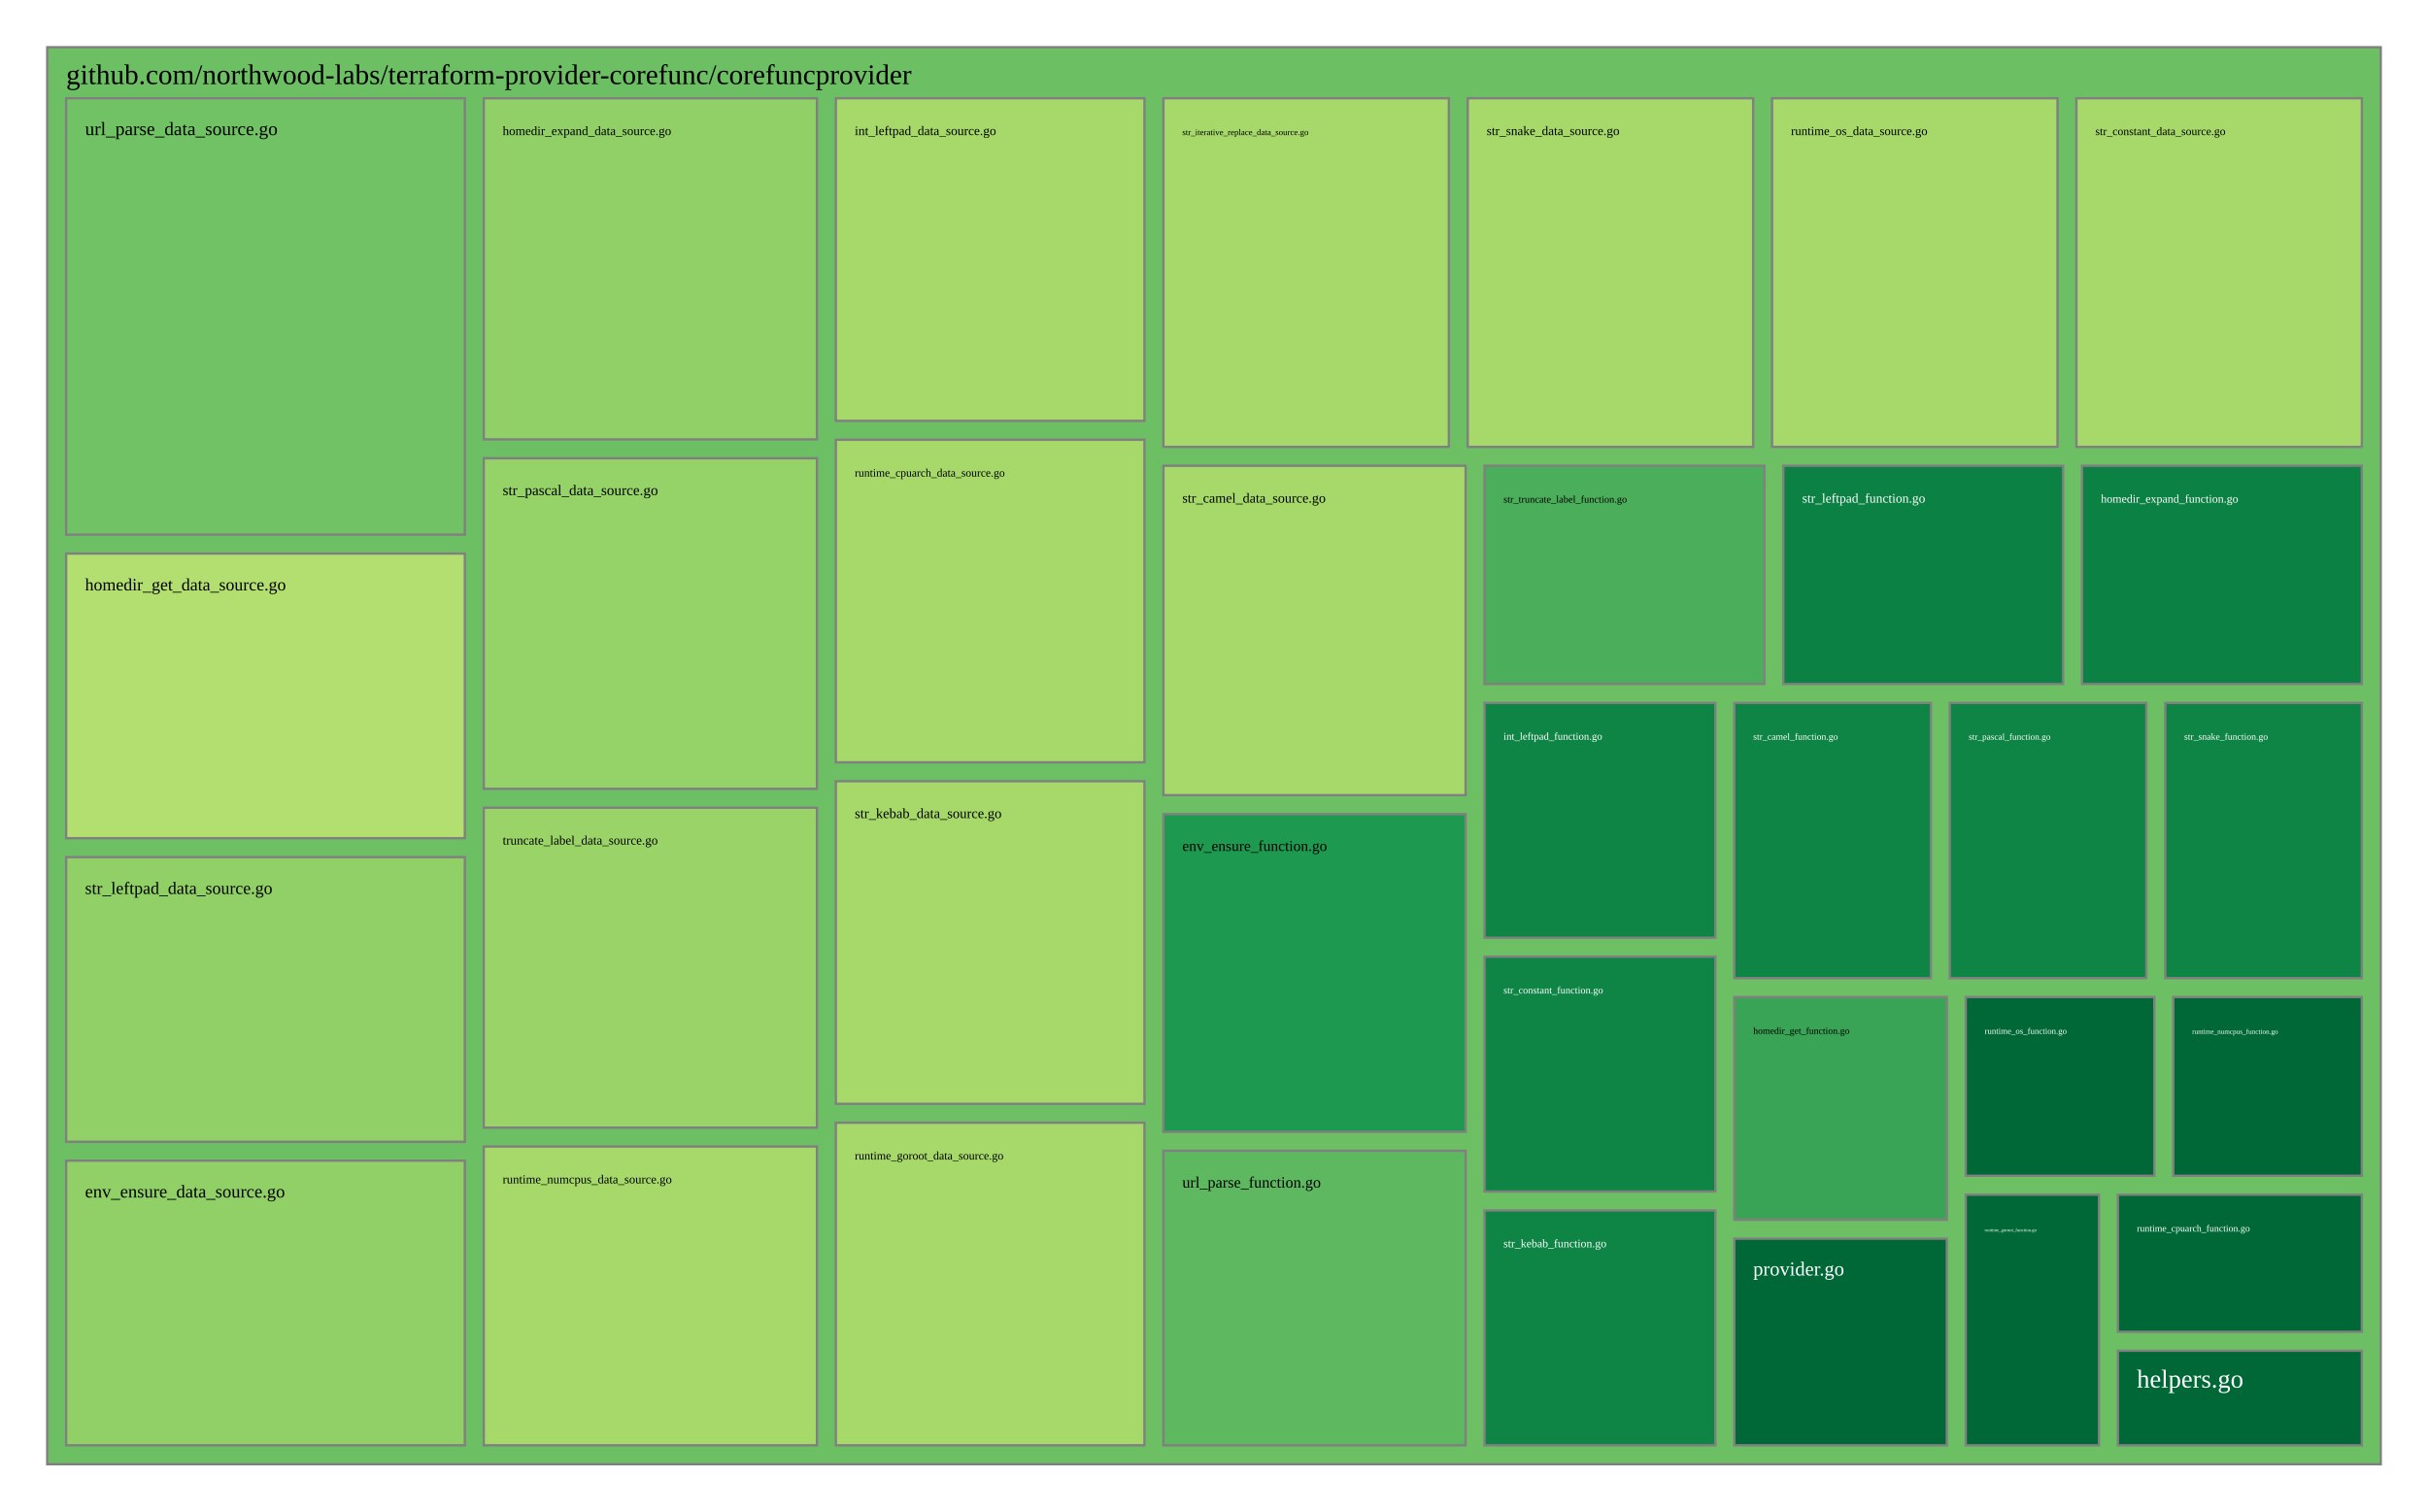
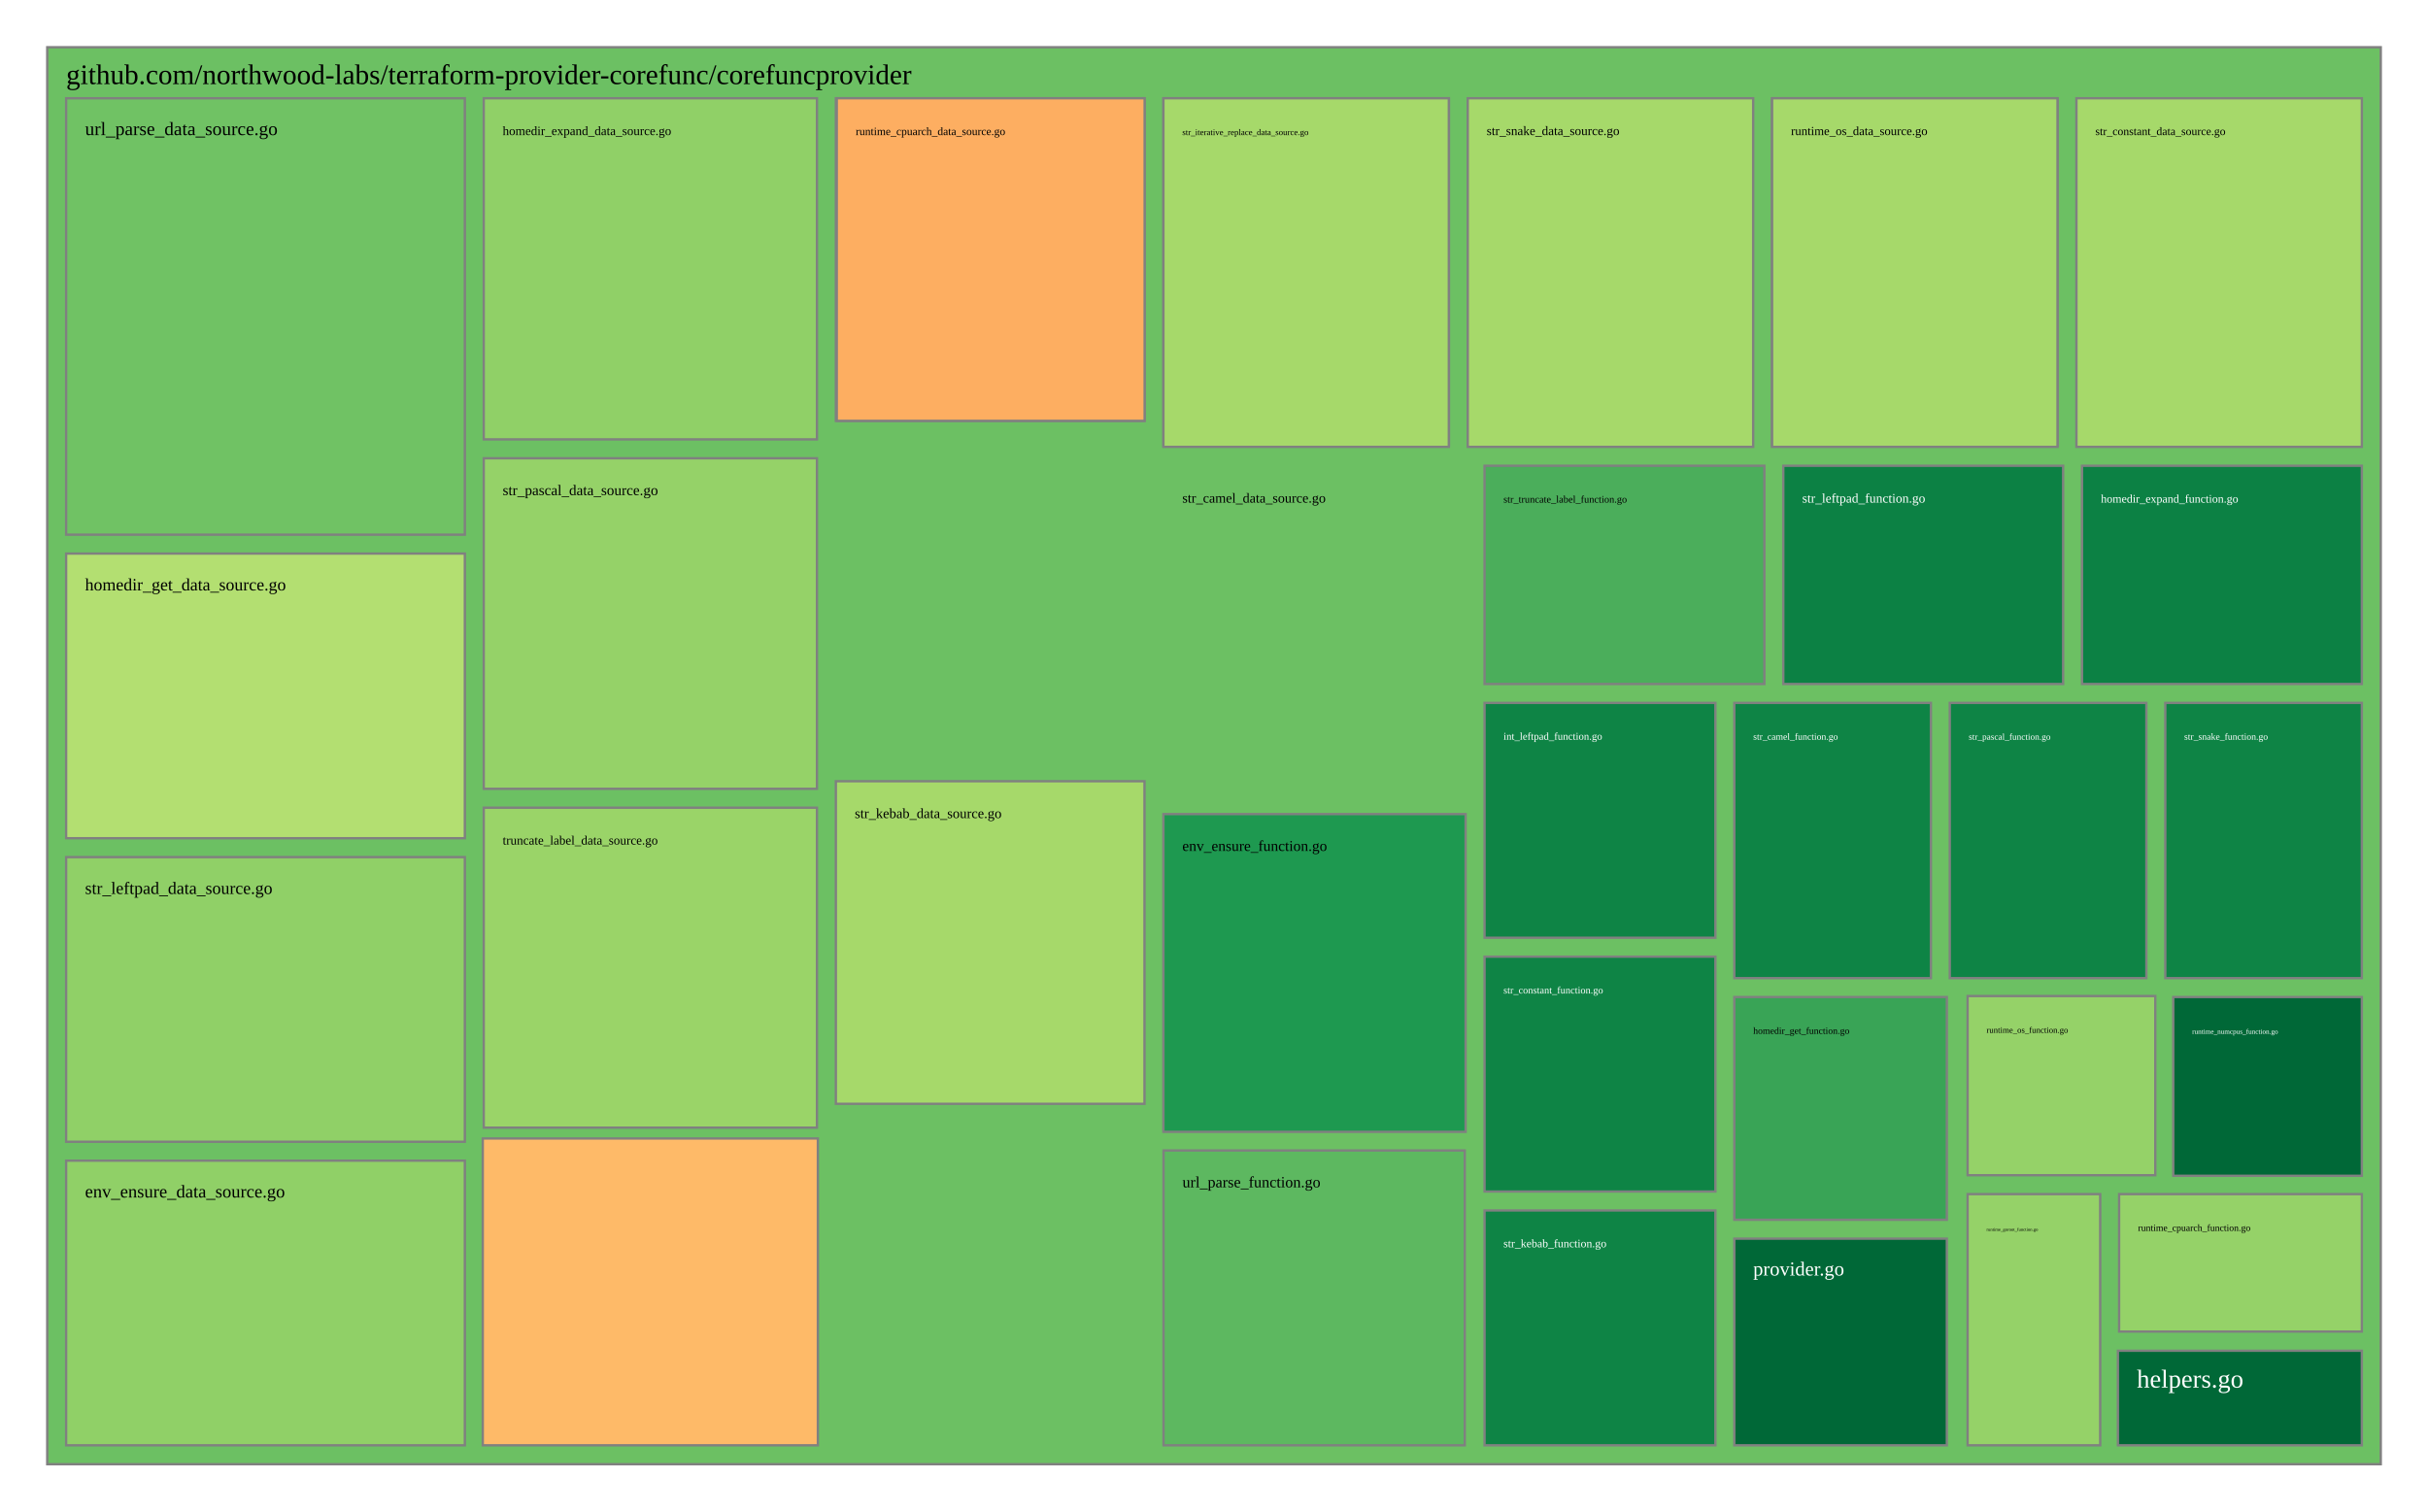
<svg xmlns="http://www.w3.org/2000/svg" viewBox="0 0 1028 640" style="background: white none repeat scroll 0% 0%;">
  <g>
    <rect x="20" y="20" width="988" height="600" style="fill: rgba(108, 192, 99, 65535);opacity:1;fill-opacity:1;stroke:rgba(128,128,128,65535);stroke-width:1px;stroke-opacity:1;" />
    <text data-notex="1" text-anchor="start" transform="translate(28,35.6) scale(1)" style="font-family: Open Sans, verdana, arial, sans-serif !important; font-size: 12px; fill: rgb(0, 0, 0, 65535); fill-opacity: 1; white-space: pre;" data-math="N">github.com/northwood-labs/terraform-provider-corefunc/corefuncprovider</text>
  </g>
  <g>
    <rect x="28" y="491.467" width="168.816" height="120.533" style="fill: rgba(144, 208, 103, 65535);opacity:1;fill-opacity:1;stroke:rgba(128,128,128,65535);stroke-width:1px;stroke-opacity:1;" />
    <text data-notex="1" text-anchor="start" transform="translate(36,507.0667) scale(0.636733)" style="font-family: Open Sans, verdana, arial, sans-serif !important; font-size: 12px; fill: rgb(0, 0, 0, 65535); fill-opacity: 1; white-space: pre;" data-math="N">env_ensure_data_source.go</text>
  </g>
  <g>
    <rect x="492.575" y="344.704" width="127.971" height="134.564" style="fill: rgba(30, 153, 80, 65535);opacity:1;fill-opacity:1;stroke:rgba(128,128,128,65535);stroke-width:1px;stroke-opacity:1;" />
    <text data-notex="1" text-anchor="start" transform="translate(500.5755,360.3036) scale(0.530165)" style="font-family: Open Sans, verdana, arial, sans-serif !important; font-size: 12px; fill: rgb(0, 0, 0, 65535); fill-opacity: 1; white-space: pre;" data-math="N">env_ensure_function.go</text>
  </g>
  <g>
    <rect x="896.716" y="571.947" width="103.284" height="40.053" style="fill: rgba(0, 104, 55, 65535);opacity:1;fill-opacity:1;stroke:rgba(128,128,128,65535);stroke-width:1px;stroke-opacity:1;" />
    <text data-notex="1" text-anchor="start" transform="translate(904.7161,587.5475) scale(0.909207)" style="font-family: Open Sans, verdana, arial, sans-serif !important; font-size: 12px; fill: rgb(255, 255, 255, 65535); fill-opacity: 1; white-space: pre;" data-math="N">helpers.go</text>
  </g>
  <g>
    <rect x="204.816" y="41.6" width="141.08" height="144.447" style="fill: rgba(144, 208, 103, 65535);opacity:1;fill-opacity:1;stroke:rgba(128,128,128,65535);stroke-width:1px;stroke-opacity:1;" />
    <text data-notex="1" text-anchor="start" transform="translate(212.816,57.2) scale(0.449282)" style="font-family: Open Sans, verdana, arial, sans-serif !important; font-size: 12px; fill: rgb(0, 0, 0, 65535); fill-opacity: 1; white-space: pre;" data-math="N">homedir_expand_data_source.go</text>
  </g>
  <g>
    <rect x="881.515" y="197.223" width="118.485" height="92.409" style="fill: rgba(12, 129, 68, 65535);opacity:1;fill-opacity:1;stroke:rgba(128,128,128,65535);stroke-width:1px;stroke-opacity:1;" />
    <text data-notex="1" text-anchor="start" transform="translate(889.5155,212.8233) scale(0.410595)" style="font-family: Open Sans, verdana, arial, sans-serif !important; font-size: 12px; fill: rgb(255, 255, 255, 65535); fill-opacity: 1; white-space: pre;" data-math="N">homedir_expand_function.go</text>
  </g>
  <g>
    <rect x="28" y="234.4" width="168.816" height="120.533" style="fill: rgba(179, 223, 113, 65535);opacity:1;fill-opacity:1;stroke:rgba(128,128,128,65535);stroke-width:1px;stroke-opacity:1;" />
    <text data-notex="1" text-anchor="start" transform="translate(36,250) scale(0.612244)" style="font-family: Open Sans, verdana, arial, sans-serif !important; font-size: 12px; fill: rgb(0, 0, 0, 65535); fill-opacity: 1; white-space: pre;" data-math="N">homedir_get_data_source.go</text>
  </g>
  <g>
    <rect x="734.296" y="422.184" width="89.993" height="94.319" style="fill: rgba(57, 164, 86, 65535);opacity:1;fill-opacity:1;stroke:rgba(128,128,128,65535);stroke-width:1px;stroke-opacity:1;" />
    <text data-notex="1" text-anchor="start" transform="translate(742.2957,437.7838) scale(0.335113)" style="font-family: Open Sans, verdana, arial, sans-serif !important; font-size: 12px; fill: rgb(0, 0, 0, 65535); fill-opacity: 1; white-space: pre;" data-math="N">homedir_get_function.go</text>
  </g>
  <g>
    <rect x="353.896" y="41.6" width="130.679" height="136.6" style="fill: rgba(166, 217, 106, 65535);opacity:1;fill-opacity:1;stroke:rgba(128,128,128,65535);stroke-width:1px;stroke-opacity:1;" />
    <text data-notex="1" text-anchor="start" transform="translate(361.8962,57.2) scale(0.459452)" style="font-family: Open Sans, verdana, arial, sans-serif !important; font-size: 12px; fill: rgb(0, 0, 0, 65535); fill-opacity: 1; white-space: pre;" data-math="N">int_leftpad_data_source.go</text>
  </g>
  <g>
    <rect x="628.546" y="297.633" width="97.749" height="99.456" style="fill: rgba(14, 132, 69, 65535);opacity:1;fill-opacity:1;stroke:rgba(128,128,128,65535);stroke-width:1px;stroke-opacity:1;" />
    <text data-notex="1" text-anchor="start" transform="translate(636.5464,313.2328) scale(0.370242)" style="font-family: Open Sans, verdana, arial, sans-serif !important; font-size: 12px; fill: rgb(255, 255, 255, 65535); fill-opacity: 1; white-space: pre;" data-math="N">int_leftpad_function.go</text>
  </g>
  <g>
    <rect x="734.296" y="524.503" width="89.993" height="87.497" style="fill: rgba(0, 104, 55, 65535);opacity:1;fill-opacity:1;stroke:rgba(128,128,128,65535);stroke-width:1px;stroke-opacity:1;" />
    <text data-notex="1" text-anchor="start" transform="translate(742.2957,540.1025) scale(0.70069)" style="font-family: Open Sans, verdana, arial, sans-serif !important; font-size: 12px; fill: rgb(255, 255, 255, 65535); fill-opacity: 1; white-space: pre;" data-math="N">provider.go</text>
  </g>
  <g>
-     <rect x="353.896" y="186.2" width="130.679" height="136.6" style="fill: rgba(166, 217, 106, 65535);opacity:1;fill-opacity:1;stroke:rgba(128,128,128,65535);stroke-width:1px;stroke-opacity:1;" />
-     <text data-notex="1" text-anchor="start" transform="translate(361.8962,201.8) scale(0.398192)" style="font-family: Open Sans, verdana, arial, sans-serif !important; font-size: 12px; fill: rgb(0, 0, 0, 65535); fill-opacity: 1; white-space: pre;" data-math="N">runtime_cpuarch_data_source.go</text>
+     <rect x="354.282" y="41.6" width="130.353" height="136.6" style="fill: rgba(253, 174, 97, 65535);opacity:1;fill-opacity:1;stroke:rgba(128,128,128,65535);stroke-width:1px;stroke-opacity:1;" />
+     <text data-notex="1" text-anchor="start" transform="translate(362.2824,57.2) scale(0.397059)" style="font-family: Open Sans, verdana, arial, sans-serif !important; font-size: 12px; fill: rgb(0, 0, 0, 65535); fill-opacity: 1; white-space: pre;" data-math="N">runtime_cpuarch_data_source.go</text>
  </g>
  <g>
-     <rect x="896.716" y="505.875" width="103.284" height="58.072" style="fill: rgba(0, 104, 55, 65535);opacity:1;fill-opacity:1;stroke:rgba(128,128,128,65535);stroke-width:1px;stroke-opacity:1;" />
-     <text data-notex="1" text-anchor="start" transform="translate(904.7161,521.4752) scale(0.336743)" style="font-family: Open Sans, verdana, arial, sans-serif !important; font-size: 12px; fill: rgb(255, 255, 255, 65535); fill-opacity: 1; white-space: pre;" data-math="N">runtime_cpuarch_function.go</text>
+     <rect x="897.213" y="505.634" width="102.787" height="58.212" style="fill: rgba(149, 210, 104, 65535);opacity:1;fill-opacity:1;stroke:rgba(128,128,128,65535);stroke-width:1px;stroke-opacity:1;" />
+     <text data-notex="1" text-anchor="start" transform="translate(905.2125,521.2336) scale(0.334828)" style="font-family: Open Sans, verdana, arial, sans-serif !important; font-size: 12px; fill: rgb(0, 0, 0, 65535); fill-opacity: 1; white-space: pre;" data-math="N">runtime_cpuarch_function.go</text>
  </g>
  <g>
-     <rect x="353.896" y="475.4" width="130.679" height="136.6" style="fill: rgba(166, 217, 106, 65535);opacity:1;fill-opacity:1;stroke:rgba(128,128,128,65535);stroke-width:1px;stroke-opacity:1;" />
-     <text data-notex="1" text-anchor="start" transform="translate(361.8962,491) scale(0.411923)" style="font-family: Open Sans, verdana, arial, sans-serif !important; font-size: 12px; fill: rgb(0, 0, 0, 65535); fill-opacity: 1; white-space: pre;" data-math="N">runtime_goroot_data_source.go</text>
+     <rect x="492.635" y="41.6" width="120.841" height="147.275" style="fill: rgba(253, 174, 97, 65535);opacity:1;fill-opacity:1;stroke:rgba(128,128,128,65535);stroke-width:1px;stroke-opacity:1;" />
+     <text data-notex="1" text-anchor="start" transform="translate(500.6353,57.2) scale(0.376585)" style="font-family: Open Sans, verdana, arial, sans-serif !important; font-size: 12px; fill: rgb(0, 0, 0, 65535); fill-opacity: 1; white-space: pre;" data-math="N">runtime_goroot_data_source.go</text>
  </g>
  <g>
-     <rect x="832.289" y="505.875" width="56.428" height="106.125" style="fill: rgba(0, 104, 55, 65535);opacity:1;fill-opacity:1;stroke:rgba(128,128,128,65535);stroke-width:1px;stroke-opacity:1;" />
-     <text data-notex="1" text-anchor="start" transform="translate(840.2886,521.4752) scale(0.161969)" style="font-family: Open Sans, verdana, arial, sans-serif !important; font-size: 12px; fill: rgb(255, 255, 255, 65535); fill-opacity: 1; white-space: pre;" data-math="N">runtime_goroot_function.go</text>
+     <rect x="833.072" y="505.634" width="56.14" height="106.366" style="fill: rgba(149, 210, 104, 65535);opacity:1;fill-opacity:1;stroke:rgba(128,128,128,65535);stroke-width:1px;stroke-opacity:1;" />
+     <text data-notex="1" text-anchor="start" transform="translate(841.0724,521.2336) scale(0.160818)" style="font-family: Open Sans, verdana, arial, sans-serif !important; font-size: 12px; fill: rgb(0, 0, 0, 65535); fill-opacity: 1; white-space: pre;" data-math="N">runtime_goroot_function.go</text>
  </g>
  <g>
-     <rect x="204.816" y="485.488" width="141.08" height="126.512" style="fill: rgba(166, 217, 106, 65535);opacity:1;fill-opacity:1;stroke:rgba(128,128,128,65535);stroke-width:1px;stroke-opacity:1;" />
-     <text data-notex="1" text-anchor="start" transform="translate(212.816,501.0884) scale(0.434306)" style="font-family: Open Sans, verdana, arial, sans-serif !important; font-size: 12px; fill: rgb(0, 0, 0, 65535); fill-opacity: 1; white-space: pre;" data-math="N">runtime_numcpus_data_source.go</text>
+     <rect x="750.318" y="41.6" width="120.841" height="147.275" style="fill: rgba(253, 174, 97, 65535);opacity:1;fill-opacity:1;stroke:rgba(128,128,128,65535);stroke-width:1px;stroke-opacity:1;" />
+     <text data-notex="1" text-anchor="start" transform="translate(758.3176,57.2) scale(0.364032)" style="font-family: Open Sans, verdana, arial, sans-serif !important; font-size: 12px; fill: rgb(0, 0, 0, 65535); fill-opacity: 1; white-space: pre;" data-math="N">runtime_numcpus_data_source.go</text>
  </g>
  <g>
    <rect x="920.144" y="422.184" width="79.856" height="75.691" style="fill: rgba(0, 104, 55, 65535);opacity:1;fill-opacity:1;stroke:rgba(128,128,128,65535);stroke-width:1px;stroke-opacity:1;" />
    <text data-notex="1" text-anchor="start" transform="translate(928.1443,437.7838) scale(0.246357)" style="font-family: Open Sans, verdana, arial, sans-serif !important; font-size: 12px; fill: rgb(255, 255, 255, 65535); fill-opacity: 1; white-space: pre;" data-math="N">runtime_numcpus_function.go</text>
  </g>
  <g>
    <rect x="750.288" y="41.6" width="120.856" height="147.623" style="fill: rgba(166, 217, 106, 65535);opacity:1;fill-opacity:1;stroke:rgba(128,128,128,65535);stroke-width:1px;stroke-opacity:1;" />
    <text data-notex="1" text-anchor="start" transform="translate(758.2877,57.2) scale(0.436901)" style="font-family: Open Sans, verdana, arial, sans-serif !important; font-size: 12px; fill: rgb(0, 0, 0, 65535); fill-opacity: 1; white-space: pre;" data-math="N">runtime_os_data_source.go</text>
  </g>
  <g>
-     <rect x="832.289" y="422.184" width="79.856" height="75.691" style="fill: rgba(0, 104, 55, 65535);opacity:1;fill-opacity:1;stroke:rgba(128,128,128,65535);stroke-width:1px;stroke-opacity:1;" />
-     <text data-notex="1" text-anchor="start" transform="translate(840.2886,437.7838) scale(0.302347)" style="font-family: Open Sans, verdana, arial, sans-serif !important; font-size: 12px; fill: rgb(255, 255, 255, 65535); fill-opacity: 1; white-space: pre;" data-math="N">runtime_os_function.go</text>
+     <rect x="833.072" y="421.765" width="79.464" height="75.869" style="fill: rgba(149, 210, 104, 65535);opacity:1;fill-opacity:1;stroke:rgba(128,128,128,65535);stroke-width:1px;stroke-opacity:1;" />
+     <text data-notex="1" text-anchor="start" transform="translate(841.0724,437.365) scale(0.300492)" style="font-family: Open Sans, verdana, arial, sans-serif !important; font-size: 12px; fill: rgb(0, 0, 0, 65535); fill-opacity: 1; white-space: pre;" data-math="N">runtime_os_function.go</text>
  </g>
  <g>
-     <rect x="492.575" y="197.223" width="127.971" height="139.48" style="fill: rgba(166, 217, 106, 65535);opacity:1;fill-opacity:1;stroke:rgba(128,128,128,65535);stroke-width:1px;stroke-opacity:1;" />
+     <rect x="204.4" y="482.074" width="141.882" height="129.926" style="fill: rgba(254, 186, 104, 65535);opacity:1;fill-opacity:1;stroke:rgba(128,128,128,65535);stroke-width:1px;stroke-opacity:1;" />
    <text data-notex="1" text-anchor="start" transform="translate(500.5755,212.8233) scale(0.485985)" style="font-family: Open Sans, verdana, arial, sans-serif !important; font-size: 12px; fill: rgb(0, 0, 0, 65535); fill-opacity: 1; white-space: pre;" data-math="N">str_camel_data_source.go</text>
  </g>
  <g>
    <rect x="734.296" y="297.633" width="83.235" height="116.551" style="fill: rgba(14, 132, 69, 65535);opacity:1;fill-opacity:1;stroke:rgba(128,128,128,65535);stroke-width:1px;stroke-opacity:1;" />
    <text data-notex="1" text-anchor="start" transform="translate(742.2957,313.2328) scale(0.333506)" style="font-family: Open Sans, verdana, arial, sans-serif !important; font-size: 12px; fill: rgb(255, 255, 255, 65535); fill-opacity: 1; white-space: pre;" data-math="N">str_camel_function.go</text>
  </g>
  <g>
    <rect x="879.144" y="41.6" width="120.856" height="147.623" style="fill: rgba(166, 217, 106, 65535);opacity:1;fill-opacity:1;stroke:rgba(128,128,128,65535);stroke-width:1px;stroke-opacity:1;" />
    <text data-notex="1" text-anchor="start" transform="translate(887.1439,57.2) scale(0.404538)" style="font-family: Open Sans, verdana, arial, sans-serif !important; font-size: 12px; fill: rgb(0, 0, 0, 65535); fill-opacity: 1; white-space: pre;" data-math="N">str_constant_data_source.go</text>
  </g>
  <g>
    <rect x="628.546" y="405.089" width="97.749" height="99.456" style="fill: rgba(14, 132, 69, 65535);opacity:1;fill-opacity:1;stroke:rgba(128,128,128,65535);stroke-width:1px;stroke-opacity:1;" />
    <text data-notex="1" text-anchor="start" transform="translate(636.5464,420.6885) scale(0.354815)" style="font-family: Open Sans, verdana, arial, sans-serif !important; font-size: 12px; fill: rgb(255, 255, 255, 65535); fill-opacity: 1; white-space: pre;" data-math="N">str_constant_function.go</text>
  </g>
  <g>
    <rect x="492.575" y="41.6" width="120.856" height="147.623" style="fill: rgba(166, 217, 106, 65535);opacity:1;fill-opacity:1;stroke:rgba(128,128,128,65535);stroke-width:1px;stroke-opacity:1;" />
    <text data-notex="1" text-anchor="start" transform="translate(500.5755,57.2) scale(0.303403)" style="font-family: Open Sans, verdana, arial, sans-serif !important; font-size: 12px; fill: rgb(0, 0, 0, 65535); fill-opacity: 1; white-space: pre;" data-math="N">str_iterative_replace_data_source.go</text>
  </g>
  <g>
    <rect x="353.896" y="330.8" width="130.679" height="136.6" style="fill: rgba(166, 217, 106, 65535);opacity:1;fill-opacity:1;stroke:rgba(128,128,128,65535);stroke-width:1px;stroke-opacity:1;" />
    <text data-notex="1" text-anchor="start" transform="translate(361.8962,346.4) scale(0.49774)" style="font-family: Open Sans, verdana, arial, sans-serif !important; font-size: 12px; fill: rgb(0, 0, 0, 65535); fill-opacity: 1; white-space: pre;" data-math="N">str_kebab_data_source.go</text>
  </g>
  <g>
    <rect x="628.546" y="512.544" width="97.749" height="99.456" style="fill: rgba(14, 132, 69, 65535);opacity:1;fill-opacity:1;stroke:rgba(128,128,128,65535);stroke-width:1px;stroke-opacity:1;" />
    <text data-notex="1" text-anchor="start" transform="translate(636.5464,528.1443) scale(0.405503)" style="font-family: Open Sans, verdana, arial, sans-serif !important; font-size: 12px; fill: rgb(255, 255, 255, 65535); fill-opacity: 1; white-space: pre;" data-math="N">str_kebab_function.go</text>
  </g>
  <g>
    <rect x="28" y="362.933" width="168.816" height="120.533" style="fill: rgba(144, 208, 103, 65535);opacity:1;fill-opacity:1;stroke:rgba(128,128,128,65535);stroke-width:1px;stroke-opacity:1;" />
    <text data-notex="1" text-anchor="start" transform="translate(36,378.5333) scale(0.612244)" style="font-family: Open Sans, verdana, arial, sans-serif !important; font-size: 12px; fill: rgb(0, 0, 0, 65535); fill-opacity: 1; white-space: pre;" data-math="N">str_leftpad_data_source.go</text>
  </g>
  <g>
    <rect x="755.031" y="197.223" width="118.485" height="92.409" style="fill: rgba(12, 129, 68, 65535);opacity:1;fill-opacity:1;stroke:rgba(128,128,128,65535);stroke-width:1px;stroke-opacity:1;" />
    <text data-notex="1" text-anchor="start" transform="translate(763.0309,212.8233) scale(0.464151)" style="font-family: Open Sans, verdana, arial, sans-serif !important; font-size: 12px; fill: rgb(255, 255, 255, 65535); fill-opacity: 1; white-space: pre;" data-math="N">str_leftpad_function.go</text>
  </g>
  <g>
    <rect x="204.816" y="194.047" width="141.08" height="139.963" style="fill: rgba(149, 210, 104, 65535);opacity:1;fill-opacity:1;stroke:rgba(128,128,128,65535);stroke-width:1px;stroke-opacity:1;" />
    <text data-notex="1" text-anchor="start" transform="translate(212.816,209.6465) scale(0.521167)" style="font-family: Open Sans, verdana, arial, sans-serif !important; font-size: 12px; fill: rgb(0, 0, 0, 65535); fill-opacity: 1; white-space: pre;" data-math="N">str_pascal_data_source.go</text>
  </g>
  <g>
    <rect x="825.53" y="297.633" width="83.235" height="116.551" style="fill: rgba(14, 132, 69, 65535);opacity:1;fill-opacity:1;stroke:rgba(128,128,128,65535);stroke-width:1px;stroke-opacity:1;" />
    <text data-notex="1" text-anchor="start" transform="translate(833.5305,313.2328) scale(0.318346)" style="font-family: Open Sans, verdana, arial, sans-serif !important; font-size: 12px; fill: rgb(255, 255, 255, 65535); fill-opacity: 1; white-space: pre;" data-math="N">str_pascal_function.go</text>
  </g>
  <g>
    <rect x="621.432" y="41.6" width="120.856" height="147.623" style="fill: rgba(166, 217, 106, 65535);opacity:1;fill-opacity:1;stroke:rgba(128,128,128,65535);stroke-width:1px;stroke-opacity:1;" />
    <text data-notex="1" text-anchor="start" transform="translate(629.4316,57.2) scale(0.455105)" style="font-family: Open Sans, verdana, arial, sans-serif !important; font-size: 12px; fill: rgb(0, 0, 0, 65535); fill-opacity: 1; white-space: pre;" data-math="N">str_snake_data_source.go</text>
  </g>
  <g>
    <rect x="916.765" y="297.633" width="83.235" height="116.551" style="fill: rgba(14, 132, 69, 65535);opacity:1;fill-opacity:1;stroke:rgba(128,128,128,65535);stroke-width:1px;stroke-opacity:1;" />
    <text data-notex="1" text-anchor="start" transform="translate(924.7652,313.2328) scale(0.333506)" style="font-family: Open Sans, verdana, arial, sans-serif !important; font-size: 12px; fill: rgb(255, 255, 255, 65535); fill-opacity: 1; white-space: pre;" data-math="N">str_snake_function.go</text>
  </g>
  <g>
    <rect x="628.546" y="197.223" width="118.485" height="92.409" style="fill: rgba(75, 174, 91, 65535);opacity:1;fill-opacity:1;stroke:rgba(128,128,128,65535);stroke-width:1px;stroke-opacity:1;" />
    <text data-notex="1" text-anchor="start" transform="translate(636.5464,212.8233) scale(0.355849)" style="font-family: Open Sans, verdana, arial, sans-serif !important; font-size: 12px; fill: rgb(0, 0, 0, 65535); fill-opacity: 1; white-space: pre;" data-math="N">str_truncate_label_function.go</text>
  </g>
  <g>
    <rect x="204.816" y="342.009" width="141.08" height="135.479" style="fill: rgba(154, 212, 104, 65535);opacity:1;fill-opacity:1;stroke:rgba(128,128,128,65535);stroke-width:1px;stroke-opacity:1;" />
    <text data-notex="1" text-anchor="start" transform="translate(212.816,357.6093) scale(0.449282)" style="font-family: Open Sans, verdana, arial, sans-serif !important; font-size: 12px; fill: rgb(0, 0, 0, 65535); fill-opacity: 1; white-space: pre;" data-math="N">truncate_label_data_source.go</text>
  </g>
  <g>
    <rect x="28" y="41.6" width="168.816" height="184.8" style="fill: rgba(112, 194, 100, 65535);opacity:1;fill-opacity:1;stroke:rgba(128,128,128,65535);stroke-width:1px;stroke-opacity:1;" />
    <text data-notex="1" text-anchor="start" transform="translate(36,57.2) scale(0.663264)" style="font-family: Open Sans, verdana, arial, sans-serif !important; font-size: 12px; fill: rgb(0, 0, 0, 65535); fill-opacity: 1; white-space: pre;" data-math="N">url_parse_data_source.go</text>
  </g>
  <g>
-     <rect x="492.575" y="487.268" width="127.971" height="124.732" style="fill: rgba(93, 184, 96, 65535);opacity:1;fill-opacity:1;stroke:rgba(128,128,128,65535);stroke-width:1px;stroke-opacity:1;" />
-     <text data-notex="1" text-anchor="start" transform="translate(500.5755,502.8678) scale(0.555411)" style="font-family: Open Sans, verdana, arial, sans-serif !important; font-size: 12px; fill: rgb(0, 0, 0, 65535); fill-opacity: 1; white-space: pre;" data-math="N">url_parse_function.go</text>
+     <rect x="492.635" y="487.158" width="127.539" height="124.842" style="fill: rgba(93, 184, 96, 65535);opacity:1;fill-opacity:1;stroke:rgba(128,128,128,65535);stroke-width:1px;stroke-opacity:1;" />
+     <text data-notex="1" text-anchor="start" transform="translate(500.6353,502.7585) scale(0.553271)" style="font-family: Open Sans, verdana, arial, sans-serif !important; font-size: 12px; fill: rgb(0, 0, 0, 65535); fill-opacity: 1; white-space: pre;" data-math="N">url_parse_function.go</text>
  </g>
</svg>
